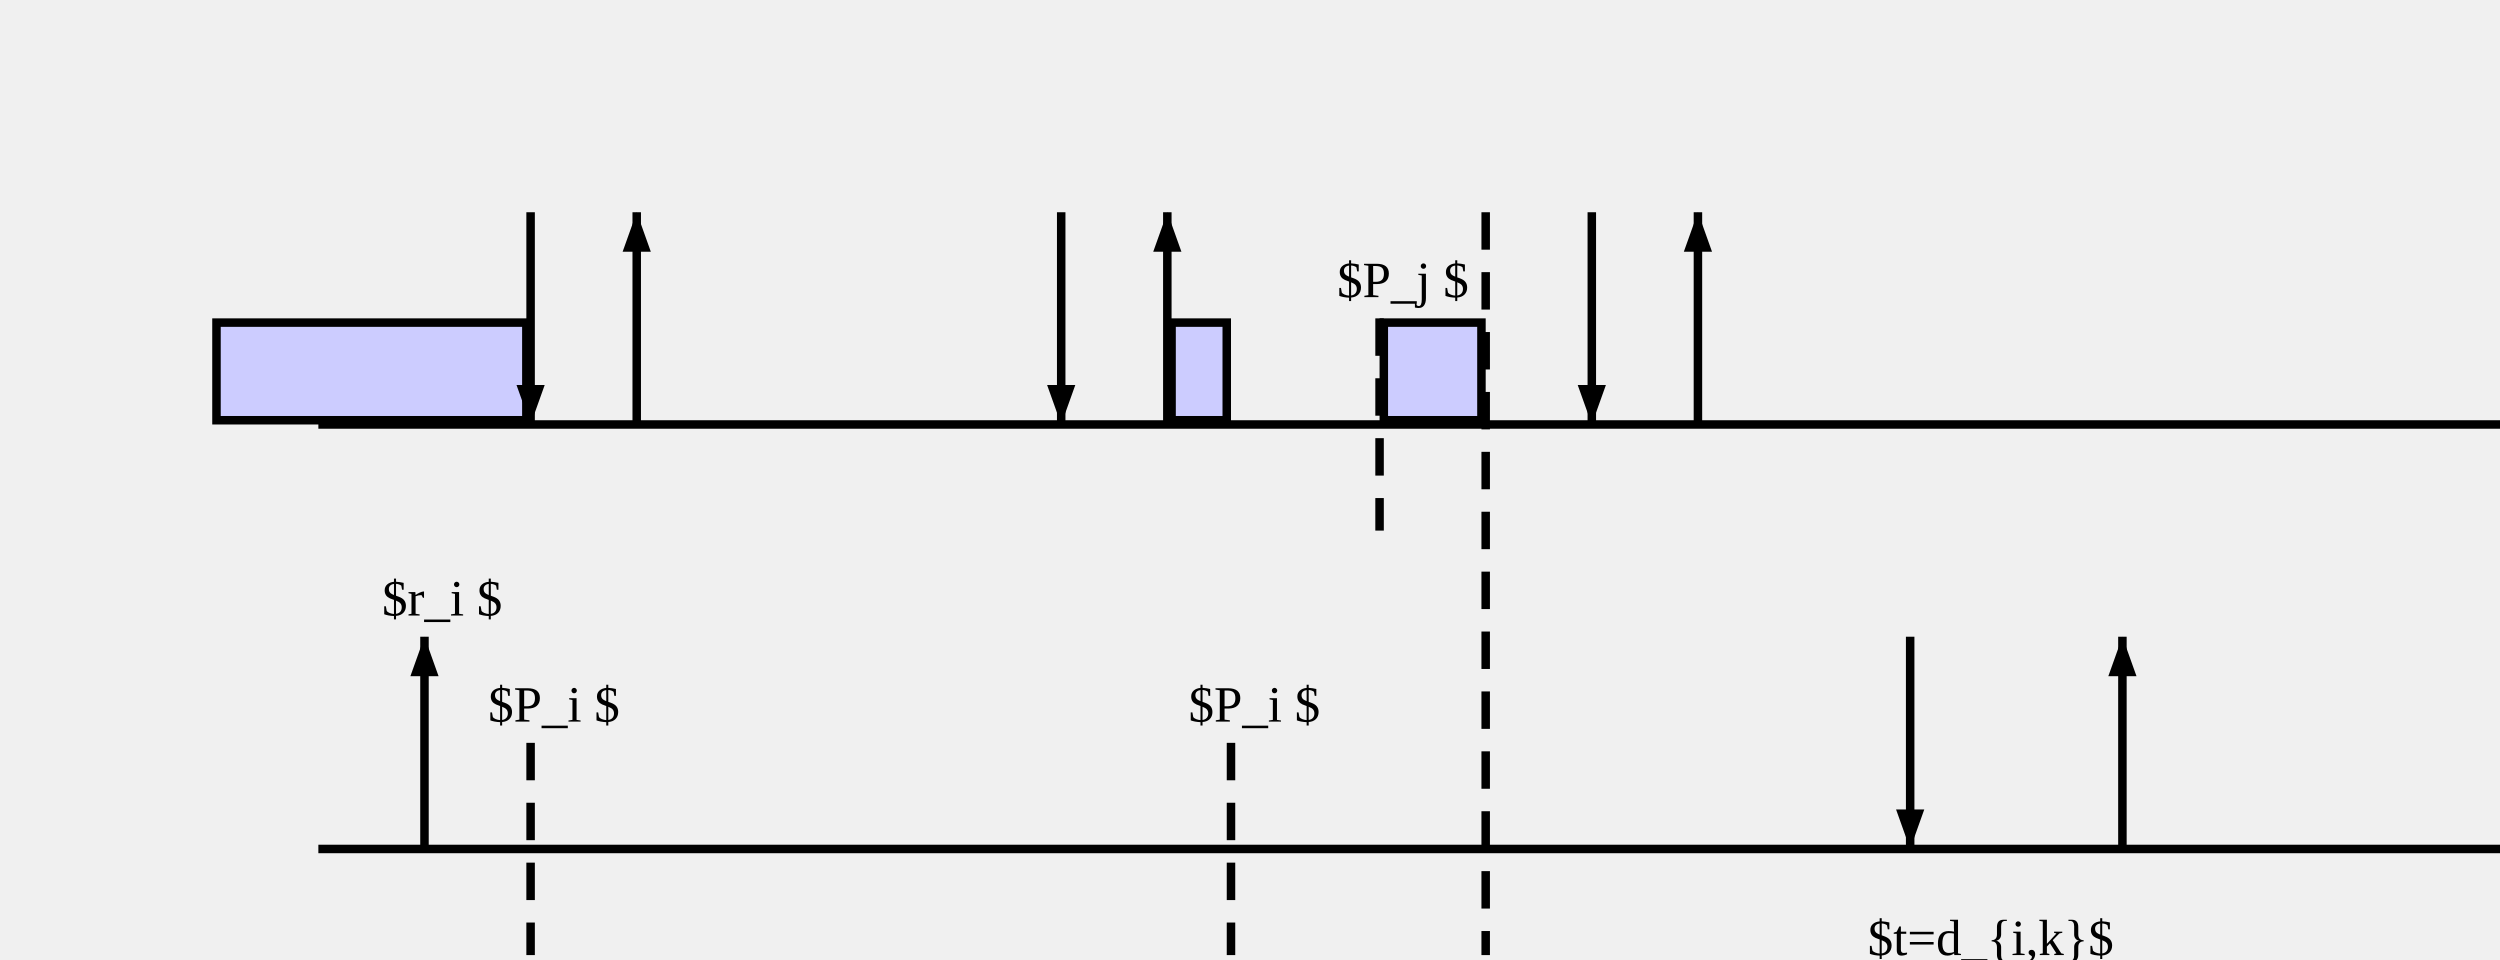
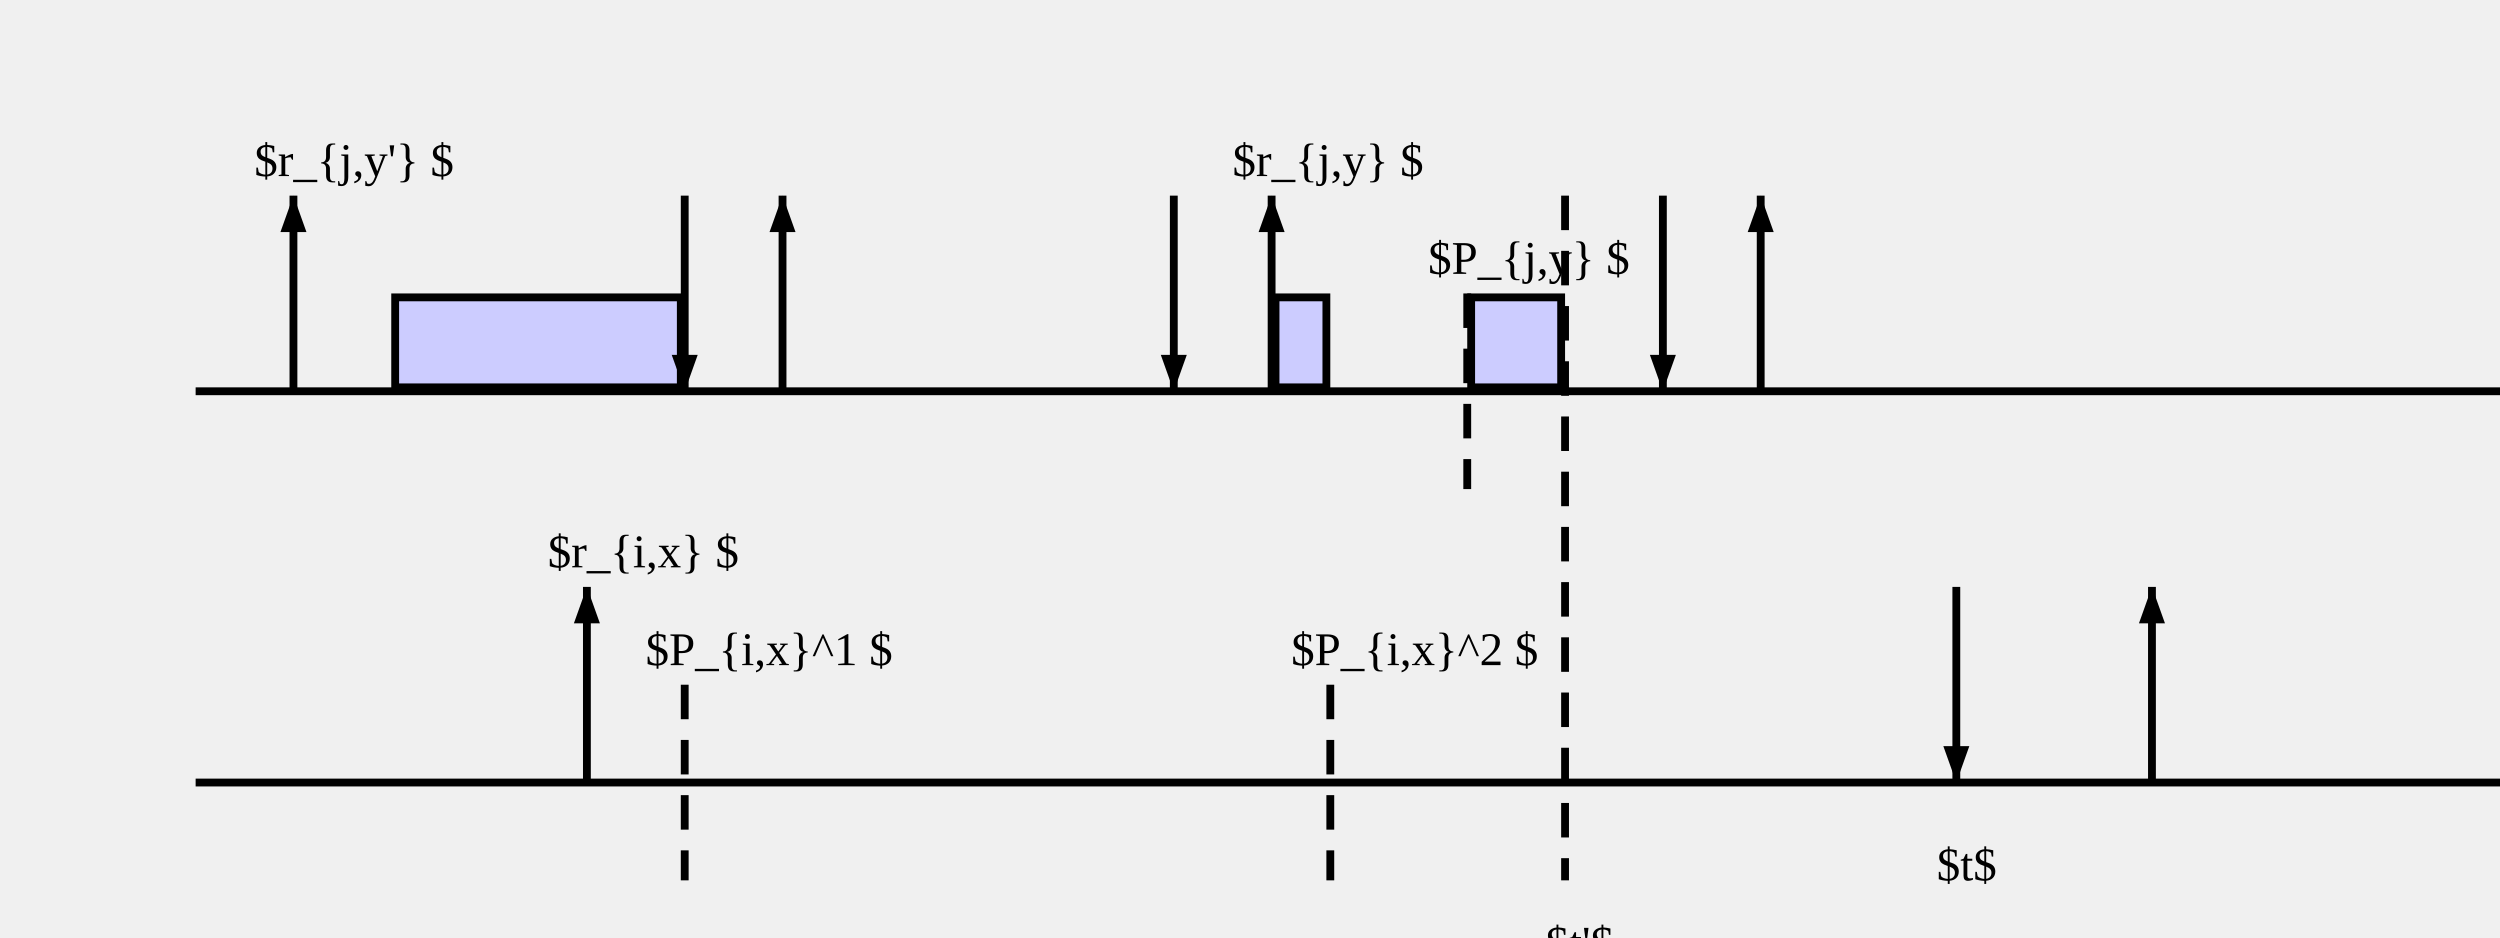
<svg xmlns="http://www.w3.org/2000/svg" xmlns:ns1="http://latexdraw.sourceforge.net/namespaces/latexdraw" version="1.1" baseProfile="full">
  <g>
-     <g ns1:type="rectangle" id="id1682979313">
-       <rect x="51.0" y="76.0" width="73.0" height="23.0" ns1:borderPos="outer" stroke-width="2.0" stroke="black" fill="#ccccff" />
+     <g ns1:type="rectangle" id="id27732091">
+       <rect x="101.0" y="76.0" width="73.0" height="23.0" ns1:borderPos="outer" stroke-width="2.0" stroke="black" fill="#ccccff" />
    </g>
-     <g ns1:type="joinedLines" id="id2048769655">
-       <polyline points="75.0,100.0 600.0,100.0 " stroke-width="2.0" stroke="black" ns1:rotationAngle="0.0" />
+     <g ns1:type="joinedLines" id="id406971644">
+       <polyline points="50.0,100.0 650.0,100.0 " stroke-width="2.0" stroke="black" ns1:rotationAngle="0.0" />
    </g>
-     <g ns1:type="joinedLines" id="id369771280">
-       <polyline points="75.0,200.0 600.0,200.0 " stroke-width="2.0" stroke="black" ns1:rotationAngle="0.0" />
+     <g ns1:type="joinedLines" id="id2130425270">
+       <polyline points="50.0,200.0 650.0,200.0 " stroke-width="2.0" stroke="black" ns1:rotationAngle="0.0" />
    </g>
-     <g ns1:type="joinedLines" id="id1844577148">
-       <polyline points="150.0,100.0 150.0,50.0 " stroke-width="2.0" stroke="black" ns1:rotationAngle="0.0" marker-end="url(#arrow1-1844577148)" />
+     <g ns1:type="joinedLines" id="id595621536">
+       <polyline points="200.0,100.0 200.0,50.0 " stroke-width="2.0" stroke="black" ns1:rotationAngle="0.0" marker-end="url(#arrow1-595621536)" />
    </g>
-     <g ns1:type="joinedLines" id="id1497216641">
-       <polyline points="100.0,200.0 100.0,150.0 " stroke-width="2.0" stroke="black" ns1:rotationAngle="0.0" marker-end="url(#arrow1-1497216641)" />
+     <g ns1:type="joinedLines" id="id2070291305">
+       <polyline points="150.0,200.0 150.0,150.0 " stroke-width="2.0" stroke="black" ns1:rotationAngle="0.0" marker-end="url(#arrow1-2070291305)" />
    </g>
-     <g ns1:type="joinedLines" id="id27628903">
-       <polyline points="275.0,100.0 275.0,50.0 " stroke-width="2.0" stroke="black" ns1:rotationAngle="0.0" marker-end="url(#arrow1-27628903)" />
+     <g ns1:type="joinedLines" id="id1739076288">
+       <polyline points="325.0,100.0 325.0,50.0 " stroke-width="2.0" stroke="black" ns1:rotationAngle="0.0" marker-end="url(#arrow1-1739076288)" />
    </g>
-     <g ns1:type="joinedLines" id="id1930623594">
-       <polyline points="400.0,100.0 400.0,50.0 " stroke-width="2.0" stroke="black" ns1:rotationAngle="0.0" marker-end="url(#arrow1-1930623594)" />
+     <g ns1:type="joinedLines" id="id1855015616">
+       <polyline points="450.0,100.0 450.0,50.0 " stroke-width="2.0" stroke="black" ns1:rotationAngle="0.0" marker-end="url(#arrow1-1855015616)" />
    </g>
-     <g ns1:type="joinedLines" id="id787682726">
-       <polyline points="500.0,200.0 500.0,150.0 " stroke-width="2.0" stroke="black" ns1:rotationAngle="0.0" marker-end="url(#arrow1-787682726)" />
+     <g ns1:type="joinedLines" id="id1691865129">
+       <polyline points="550.0,200.0 550.0,150.0 " stroke-width="2.0" stroke="black" ns1:rotationAngle="0.0" marker-end="url(#arrow1-1691865129)" />
    </g>
-     <g ns1:type="joinedLines" id="id1936539316">
-       <polyline points="290.0,175.0 290.0,225.0 " stroke-width="2.0" stroke="black" stroke-dasharray="8.819, 5.292" ns1:rotationAngle="0.0" />
+     <g ns1:type="joinedLines" id="id377934803">
+       <polyline points="340.0,175.0 340.0,225.0 " stroke-width="2.0" stroke="black" stroke-dasharray="8.819, 5.292" ns1:rotationAngle="0.0" />
    </g>
-     <g ns1:type="joinedLines" id="id1138996075">
-       <polyline points="125.0,275.0 275.0,275.0 " stroke-width="2.0" stroke="white" ns1:rotationAngle="0.0" />
+     <g ns1:type="joinedLines" id="id1885189422">
+       <polyline points="175.0,275.0 325.0,275.0 " stroke-width="2.0" stroke="white" ns1:rotationAngle="0.0" />
    </g>
-     <g ns1:type="joinedLines" id="id205583447">
-       <polyline points="350.0,50.0 350.0,225.0 " stroke-width="2.0" stroke="black" stroke-dasharray="8.819, 5.292" ns1:rotationAngle="0.0" />
+     <g ns1:type="joinedLines" id="id135819420">
+       <polyline points="400.0,50.0 400.0,225.0 " stroke-width="2.0" stroke="black" stroke-dasharray="8.819, 5.292" ns1:rotationAngle="0.0" />
    </g>
-     <g ns1:type="text" id="id2024985889" fill="black" ns1:position="bl">
-       <text x="345.0" y="245.0">$t_1$</text>
+     <g ns1:type="text" id="id491689196" fill="black" ns1:position="bl">
+       <text x="395.0" y="245.0">$t'$</text>
    </g>
-     <g ns1:type="text" id="id1177303773" fill="black" ns1:position="bl">
-       <text x="315.0" y="70.0">$P_j $</text>
+     <g ns1:type="text" id="id266009590" fill="black" ns1:position="bl">
+       <text x="365.0" y="70.0">$P_{j,y} $</text>
    </g>
-     <g ns1:type="text" id="id2010775014" fill="black" ns1:position="bl">
-       <text x="600.0" y="200.0">$\tau_i$</text>
+     <g ns1:type="text" id="id1795307157" fill="black" ns1:position="bl">
+       <text x="650.0" y="200.0">$\tau_i$</text>
    </g>
-     <g ns1:type="text" id="id2018918091" fill="black" ns1:position="bl">
-       <text x="600.0" y="100.0">$\tau_j$</text>
+     <g ns1:type="text" id="id696712169" fill="black" ns1:position="bl">
+       <text x="650.0" y="100.0">$\tau_j$</text>
    </g>
-     <g ns1:type="text" id="id944596893" fill="black" ns1:position="bl">
-       <text x="440.0" y="225.0">$t=d_{i,k}$</text>
+     <g ns1:type="text" id="id1074089621" fill="black" ns1:position="bl">
+       <text x="495.0" y="225.0">$t$</text>
    </g>
-     <g ns1:type="joinedLines" id="id1059628820">
-       <polyline points="450.0,150.0 450.0,200.0 " stroke-width="2.0" stroke="black" ns1:rotationAngle="0.0" marker-end="url(#arrow1-1059628820)" />
+     <g ns1:type="joinedLines" id="id1823049017">
+       <polyline points="500.0,150.0 500.0,200.0 " stroke-width="2.0" stroke="black" ns1:rotationAngle="0.0" marker-end="url(#arrow1-1823049017)" />
    </g>
-     <g ns1:type="joinedLines" id="id1794843222">
-       <polyline points="250.0,50.0 250.0,100.0 " stroke-width="2.0" stroke="black" ns1:rotationAngle="0.0" marker-end="url(#arrow1-1794843222)" />
+     <g ns1:type="joinedLines" id="id64512693">
+       <polyline points="300.0,50.0 300.0,100.0 " stroke-width="2.0" stroke="black" ns1:rotationAngle="0.0" marker-end="url(#arrow1-64512693)" />
    </g>
-     <g ns1:type="joinedLines" id="id1135857955">
-       <polyline points="375.0,50.0 375.0,100.0 " stroke-width="2.0" stroke="black" ns1:rotationAngle="0.0" marker-end="url(#arrow1-1135857955)" />
+     <g ns1:type="joinedLines" id="id1239627249">
+       <polyline points="425.0,50.0 425.0,100.0 " stroke-width="2.0" stroke="black" ns1:rotationAngle="0.0" marker-end="url(#arrow1-1239627249)" />
    </g>
-     <g ns1:type="text" id="id2051119394" fill="black" ns1:position="bl">
-       <text x="280.0" y="170.0">$P_i $</text>
+     <g ns1:type="text" id="id2114911015" fill="black" ns1:position="bl">
+       <text x="330.0" y="170.0">$P_{i,x}^2 $</text>
    </g>
-     <g ns1:type="rectangle" id="id1199350166">
-       <rect x="326.0" y="76.0" width="23.0" height="23.0" ns1:borderPos="outer" stroke-width="2.0" stroke="black" fill="#ccccff" />
+     <g ns1:type="rectangle" id="id781325738">
+       <rect x="376.0" y="76.0" width="23.0" height="23.0" ns1:borderPos="outer" stroke-width="2.0" stroke="black" fill="#ccccff" />
    </g>
-     <g ns1:type="joinedLines" id="id631030023">
-       <polyline points="325.0,75.0 325.0,125.0 " stroke-width="2.0" stroke="black" stroke-dasharray="8.819, 5.292" ns1:rotationAngle="0.0" />
+     <g ns1:type="joinedLines" id="id105158590">
+       <polyline points="375.0,75.0 375.0,125.0 " stroke-width="2.0" stroke="black" stroke-dasharray="8.819, 5.292" ns1:rotationAngle="0.0" />
    </g>
-     <g ns1:type="joinedLines" id="id2007493192">
-       <polyline points="125.0,50.0 125.0,100.0 " stroke-width="2.0" stroke="black" ns1:rotationAngle="0.0" marker-end="url(#arrow1-2007493192)" />
+     <g ns1:type="joinedLines" id="id832301214">
+       <polyline points="175.0,50.0 175.0,100.0 " stroke-width="2.0" stroke="black" ns1:rotationAngle="0.0" marker-end="url(#arrow1-832301214)" />
    </g>
-     <g ns1:type="text" id="id1983102330" fill="black" ns1:position="bl">
-       <text x="90.0" y="145.0">$r_i $</text>
+     <g ns1:type="text" id="id1707873899" fill="black" ns1:position="bl">
+       <text x="140.0" y="145.0">$r_{i,x} $</text>
    </g>
-     <g ns1:type="joinedLines" id="id1068388024">
-       <polyline points="125.0,175.0 125.0,225.0 " stroke-width="2.0" stroke="black" stroke-dasharray="8.819, 5.292" ns1:rotationAngle="0.0" />
+     <g ns1:type="joinedLines" id="id192798036">
+       <polyline points="175.0,175.0 175.0,225.0 " stroke-width="2.0" stroke="black" stroke-dasharray="8.819, 5.292" ns1:rotationAngle="0.0" />
    </g>
-     <g ns1:type="text" id="id1121031093" fill="black" ns1:position="bl">
-       <text x="115.0" y="170.0">$P_i $</text>
+     <g ns1:type="text" id="id1892206483" fill="black" ns1:position="bl">
+       <text x="165.0" y="170.0">$P_{i,x}^1 $</text>
    </g>
-     <g ns1:type="rectangle" id="id673529713">
-       <rect x="276.0" y="76.0" width="13.0" height="23.0" ns1:borderPos="outer" stroke-width="2.0" stroke="black" fill="#ccccff" />
+     <g ns1:type="rectangle" id="id364520355">
+       <rect x="326.0" y="76.0" width="13.0" height="23.0" ns1:borderPos="outer" stroke-width="2.0" stroke="black" fill="#ccccff" />
+     </g>
+     <g ns1:type="joinedLines" id="id775538930">
+       <polyline points="75.0,100.0 75.0,50.0 " stroke-width="2.0" stroke="black" ns1:rotationAngle="0.0" marker-end="url(#arrow1-775538930)" />
+     </g>
+     <g ns1:type="text" id="id125838868" fill="black" ns1:position="bl">
+       <text x="65.0" y="45.0">$r_{j,y'} $</text>
+     </g>
+     <g ns1:type="text" id="id489906521" fill="black" ns1:position="bl">
+       <text x="315.0" y="45.0">$r_{j,y} $</text>
    </g>
  </g>
  <defs>
-     <marker overflow="visible" orient="auto" id="arrow1-1844577148">
+     <marker overflow="visible" orient="auto" id="arrow1-595621536">
      <path d="M 0.0 0.0 L -4.652 1.661 L -4.652 0.0 L -4.652 -1.661 z " ns1:arrSizeNum="2.0" fill="black" />
    </marker>
-     <marker overflow="visible" orient="auto" id="arrow1-1497216641">
+     <marker overflow="visible" orient="auto" id="arrow1-2070291305">
      <path d="M 0.0 0.0 L -4.652 1.661 L -4.652 0.0 L -4.652 -1.661 z " ns1:arrSizeNum="2.0" fill="black" />
    </marker>
-     <marker overflow="visible" orient="auto" id="arrow1-27628903">
+     <marker overflow="visible" orient="auto" id="arrow1-1739076288">
      <path d="M 0.0 0.0 L -4.652 1.661 L -4.652 0.0 L -4.652 -1.661 z " ns1:arrSizeNum="2.0" fill="black" />
    </marker>
-     <marker overflow="visible" orient="auto" id="arrow1-1930623594">
+     <marker overflow="visible" orient="auto" id="arrow1-1855015616">
      <path d="M 0.0 0.0 L -4.652 1.661 L -4.652 0.0 L -4.652 -1.661 z " ns1:arrSizeNum="2.0" fill="black" />
    </marker>
-     <marker overflow="visible" orient="auto" id="arrow1-787682726">
+     <marker overflow="visible" orient="auto" id="arrow1-1691865129">
      <path d="M 0.0 0.0 L -4.652 1.661 L -4.652 0.0 L -4.652 -1.661 z " ns1:arrSizeNum="2.0" fill="black" />
    </marker>
-     <marker overflow="visible" orient="auto" id="arrow1-1059628820">
+     <marker overflow="visible" orient="auto" id="arrow1-1823049017">
      <path d="M 0.0 0.0 L -4.652 1.661 L -4.652 0.0 L -4.652 -1.661 z " ns1:arrSizeNum="2.0" fill="black" />
    </marker>
-     <marker overflow="visible" orient="auto" id="arrow1-1794843222">
+     <marker overflow="visible" orient="auto" id="arrow1-64512693">
      <path d="M 0.0 0.0 L -4.652 1.661 L -4.652 0.0 L -4.652 -1.661 z " ns1:arrSizeNum="2.0" fill="black" />
    </marker>
-     <marker overflow="visible" orient="auto" id="arrow1-1135857955">
+     <marker overflow="visible" orient="auto" id="arrow1-1239627249">
      <path d="M 0.0 0.0 L -4.652 1.661 L -4.652 0.0 L -4.652 -1.661 z " ns1:arrSizeNum="2.0" fill="black" />
    </marker>
-     <marker overflow="visible" orient="auto" id="arrow1-2007493192">
+     <marker overflow="visible" orient="auto" id="arrow1-832301214">
+       <path d="M 0.0 0.0 L -4.652 1.661 L -4.652 0.0 L -4.652 -1.661 z " ns1:arrSizeNum="2.0" fill="black" />
+     </marker>
+     <marker overflow="visible" orient="auto" id="arrow1-775538930">
      <path d="M 0.0 0.0 L -4.652 1.661 L -4.652 0.0 L -4.652 -1.661 z " ns1:arrSizeNum="2.0" fill="black" />
    </marker>
  </defs>
</svg>
